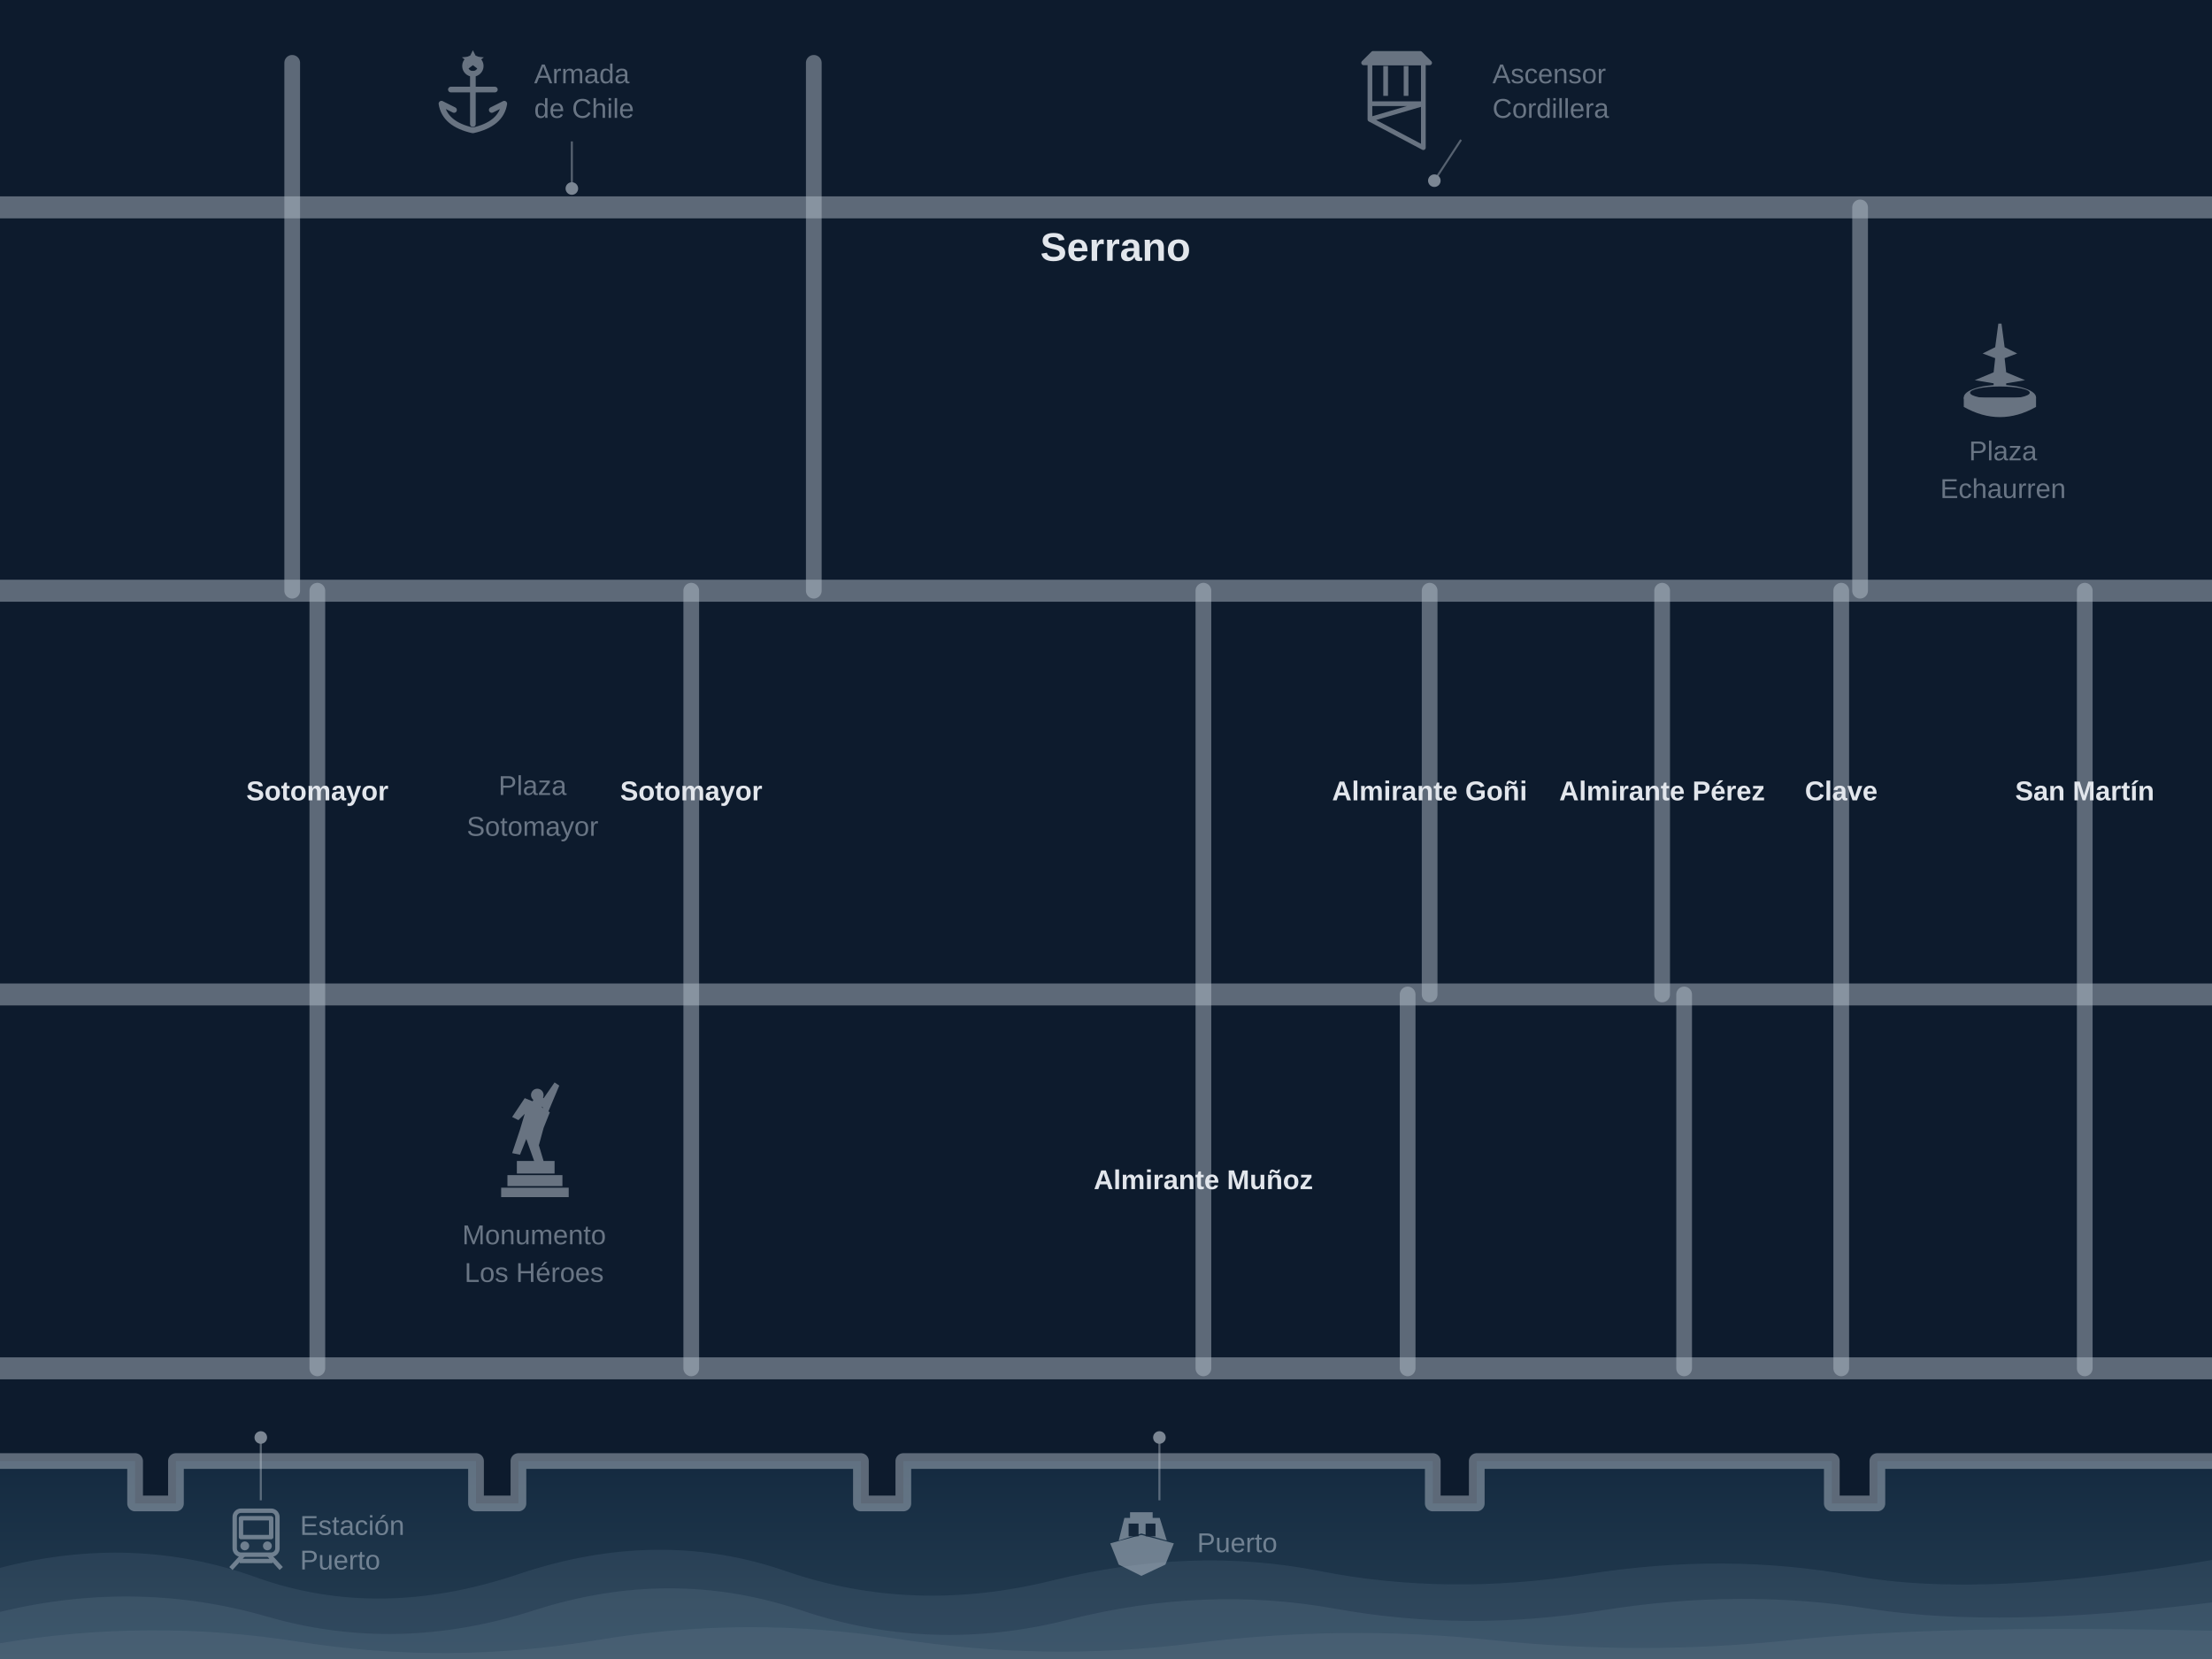
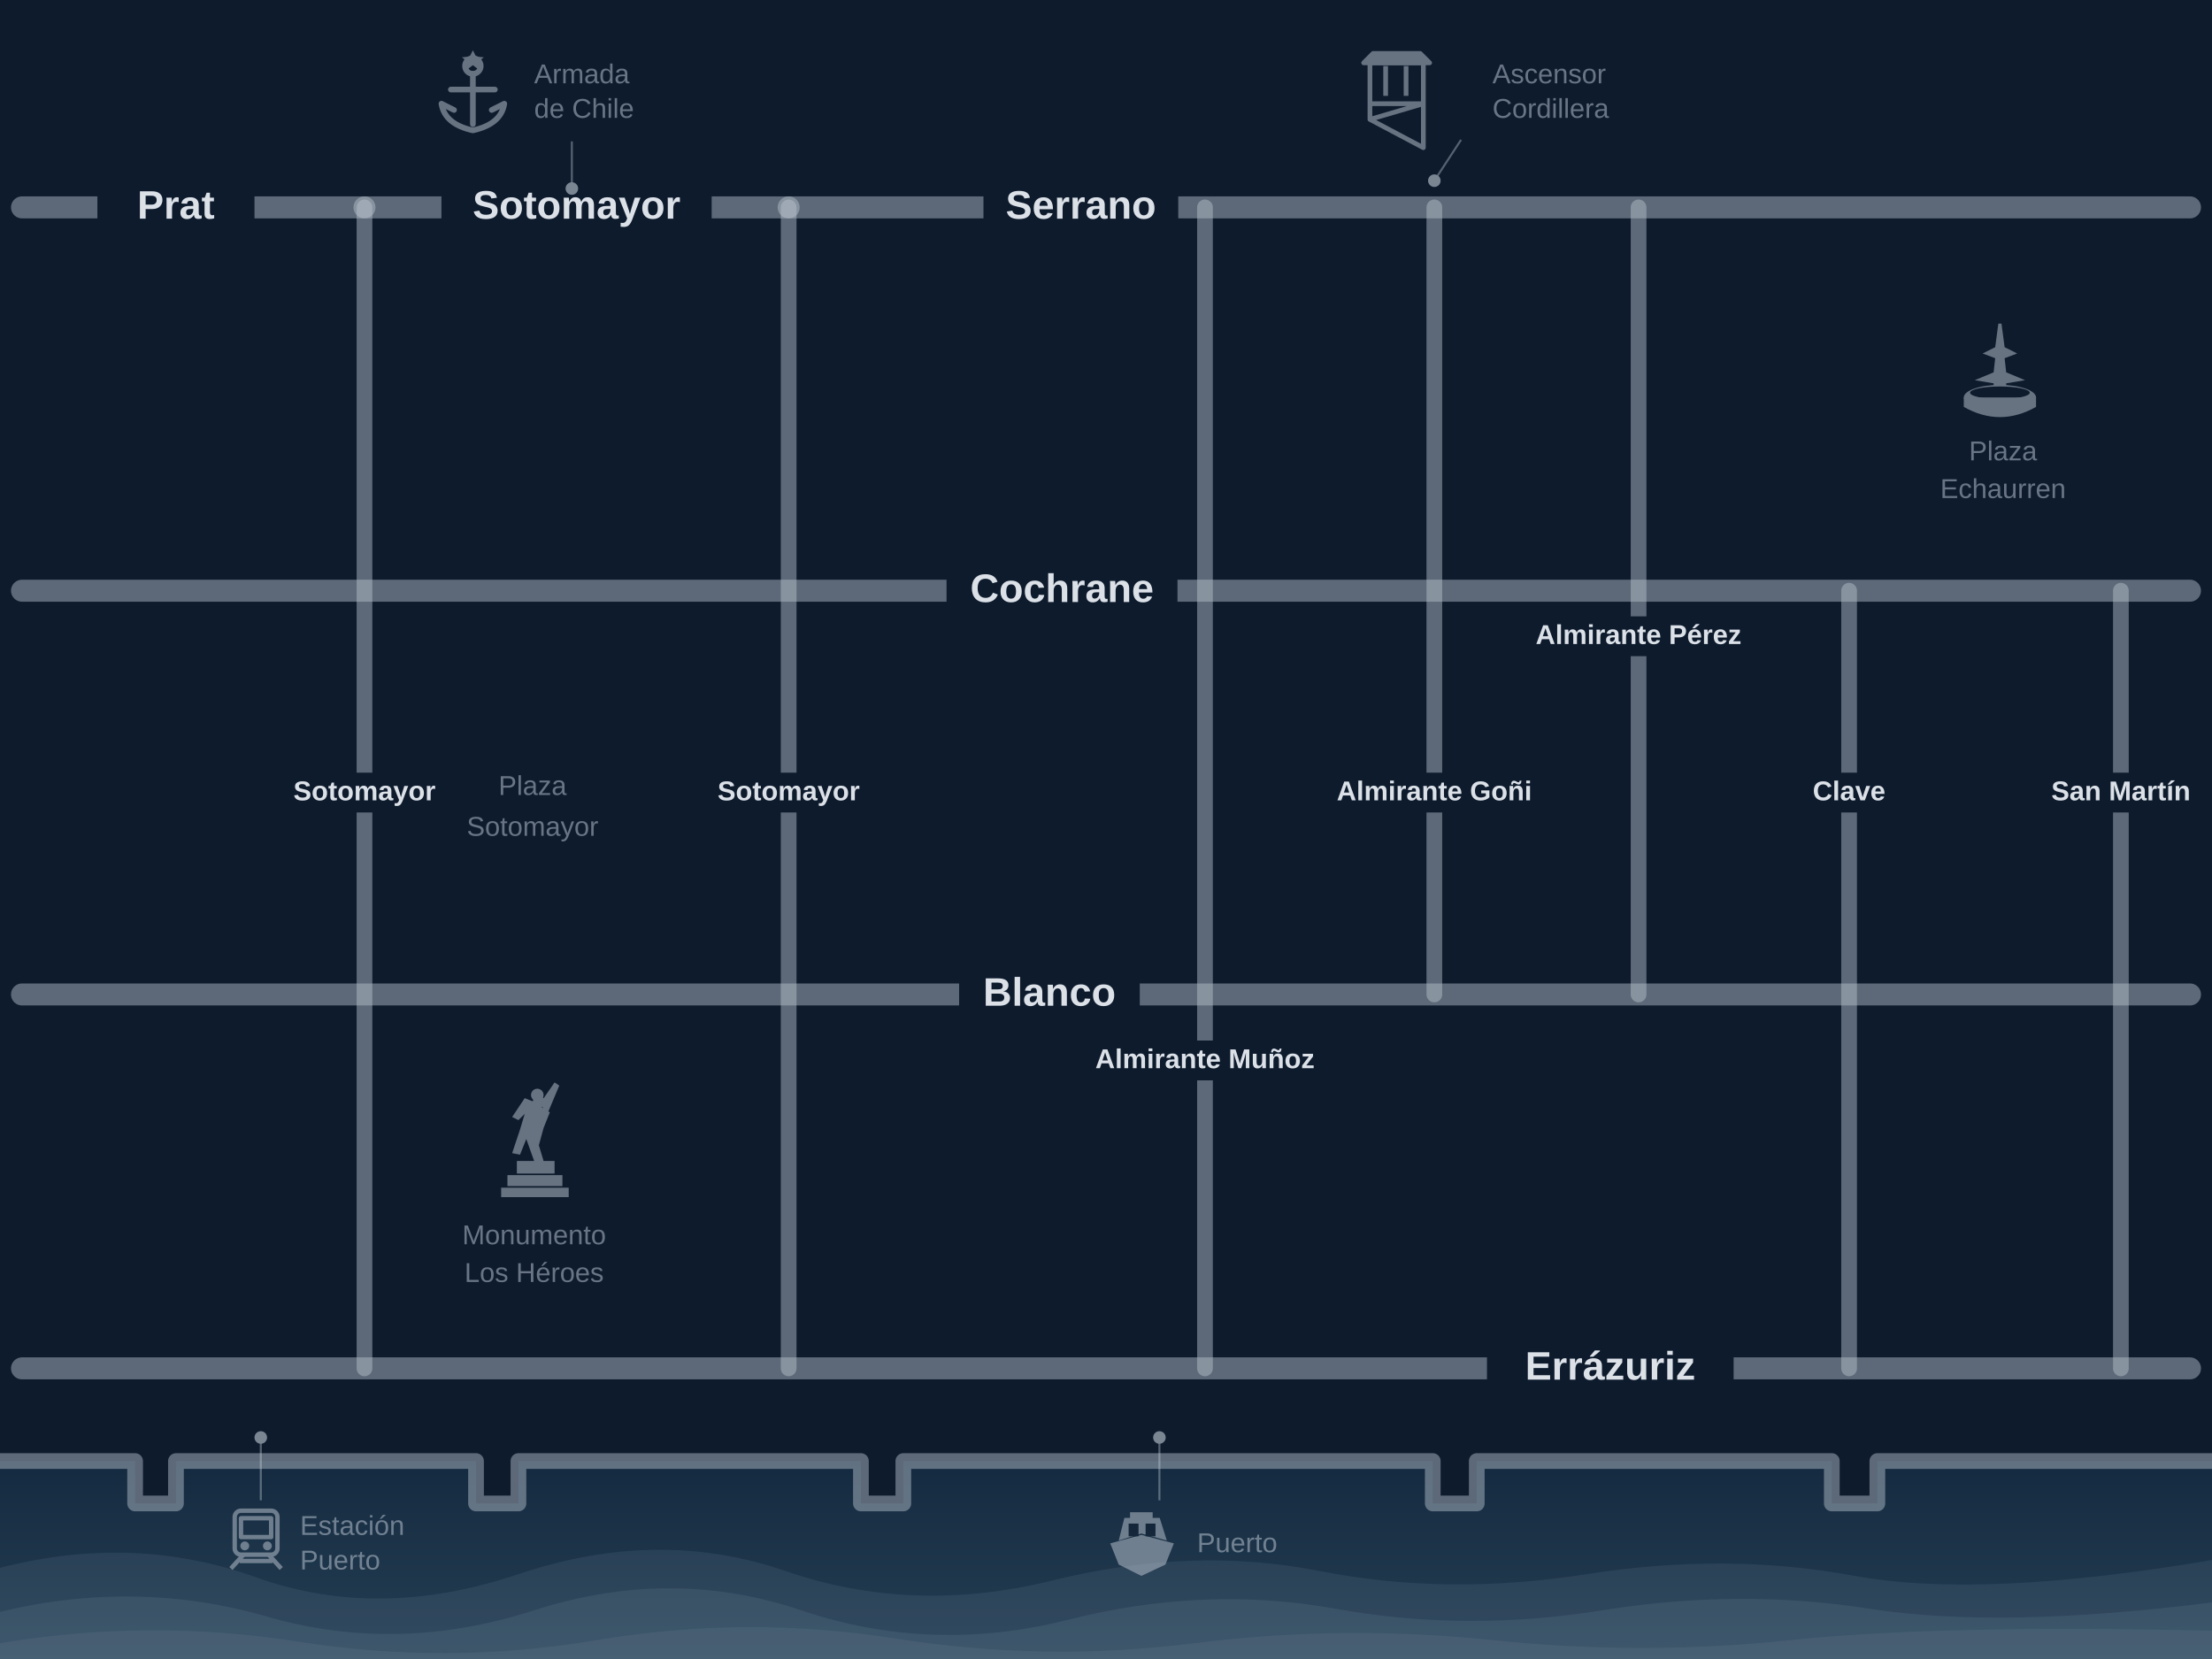
<svg xmlns="http://www.w3.org/2000/svg" viewBox="0 0 1408 1056" width="1408" height="1056">
  <defs>
    <linearGradient id="bg" x2="0" y2="1">
      <stop stop-color="#0d1b2d" />
      <stop offset="1" stop-color="#0b192b" />
    </linearGradient>
    <linearGradient id="sea" x2="0" y2="1">
      <stop stop-color="#142a40" />
      <stop offset="1" stop-color="#263f53" />
    </linearGradient>
    <style>
 .road{fill:none;stroke:#b8c1cd;stroke-opacity:.47;stroke-linejoin:round;stroke-linecap:round}
 .minor{stroke-width:10}.major{stroke-width:14}
 text{font-family:Arial,Helvetica,sans-serif;fill:#e2e6ec}
 .street{font-size:25.333px;font-weight:700;fill:#dce1e8;}
 .side{font-size:17.333px;font-weight:600;fill:#dce1e8;}
 .land{font-size:17.333px;font-weight:300;fill:#c4cedb;opacity:.59;} .land text{fill:#c4cedb;opacity:.85;font-weight:300;} .land use{opacity:.82;}
 .guide{fill:none;stroke:#c9d1da;stroke-opacity:.65;stroke-width:1.3}
 .symbol{fill:#c8d0da;stroke:none}
 </style>
    <g id="anchor" fill="none" stroke="#c8d0da" stroke-width="3.6" stroke-linecap="round" stroke-linejoin="round">
      <circle cx="25" cy="10" r="5" />
      <path d="M25 15V47M11 25H39M5 34Q7 47 25 51Q43 47 45 34M5 34L13 38M45 34L37 38" />
      <path fill="#c8d0da" stroke="none" d="M25 0l2 4 5 .5-4 3 1 5-4-3-4 3 1-5-4-3 5-.5z" />
    </g>
    <g id="lift" fill="none" stroke="#c8d0da" stroke-width="3" stroke-linejoin="round">
      <path d="M6 6H40V60L6 42Z M6 32H40M6 42L40 32M6 42L40 60M16 8V27M29 8V27" />
      <path fill="#c8d0da" d="M2 6L8 0H38L44 6Z" />
    </g>
    <g id="fountain" fill="#c8d0da">
      <path d="M23 0h2l2 15 8 4-8 3 1 9 12 5-12 2v8h-8v-8L8 36l12-5 1-9-8-3 8-4z" />
      <ellipse cx="24" cy="47" rx="23" ry="8" />
      <ellipse cx="24" cy="44" rx="19" ry="4" fill="#0d1b2d" />
      <path d="M1 47v6q23 13 46 0v-6z" />
    </g>
    <g id="monument" fill="#c8d0da">
      <path d="M8 64H43V71H8zM4 72H47V78H4zM14 55H38V63H14zM24 17l3-5 4 3-1 6 5 3-4 10-3 11 3 10h-6l-5-14-4 10-5-1 5-15 3-10-4 4-4-2 8-12zM29 18l9-13 3 2-8 19z" />
      <circle cx="27" cy="13" r="4" />
    </g>
    <g id="train" fill="none" stroke="#c8d0da" stroke-width="3.5" stroke-linejoin="round">
      <rect x="8" y="2" width="34" height="35" rx="5" />
      <path d="M13 8H37V23H13zM15 37L5 48M35 37L45 48M12 42H38" />
      <circle cx="16" cy="30" r="1.8" fill="#c8d0da" />
      <circle cx="34" cy="30" r="1.8" fill="#c8d0da" />
    </g>
    <g id="boat" fill="#c8d0da">
      <path d="M3 26L25 20 48 26 42 41 25 49 9 41zM9 24l4-16h25l5 16-18-5zM17 4h16v5H17z" />
      <path fill="#0d1b2d" d="M16 12h7v9h-7zM28 12h7v9h-7z" />
    </g>
+     <mask id="street-label-clearance" maskUnits="userSpaceOnUse" x="0" y="0" width="1408" height="1056">
+       <rect width="1408" height="1056" fill="white" />
+       <rect x="62" y="115.334" width="100" height="33.333" rx="5" fill="black" />
+       <rect x="281" y="115.334" width="172" height="33.333" rx="5" fill="black" />
+       <rect x="626" y="115.334" width="124" height="33.333" rx="5" fill="black" />
+       <rect x="602.5" y="359.334" width="147" height="33.333" rx="5" fill="black" />
+       <rect x="610.5" y="616.333" width="115" height="33.333" rx="5" fill="black" />
+       <rect x="946.5" y="854.333" width="157" height="33.333" rx="5" fill="black" />
+       <rect x="176" y="491.834" width="112" height="25.333" rx="5" fill="black" />
+       <rect x="446" y="491.834" width="112" height="25.333" rx="5" fill="black" />
+       <rect x="836" y="491.834" width="154" height="25.333" rx="5" fill="black" />
+       <rect x="963" y="392.334" width="160" height="25.333" rx="5" fill="black" />
+       <rect x="1142" y="491.834" width="70" height="25.333" rx="5" fill="black" />
+       <rect x="1292" y="491.834" width="116" height="25.333" rx="5" fill="black" />
+       <rect x="683" y="662.333" width="168" height="25.333" rx="5" fill="black" />
+     </mask>
  </defs>
  <rect width="1408" height="1056" fill="#0d1b2d" />
-   <g class="road major">
-     <path d="M0 132H1408 M0 376H1408 M0 633H1408 M0 871H1408" />
-   </g>
-   <g class="road minor">
-     <path d="M186 40V132V376 M518 40V376 M1184 132V376 M202 376V871 M440 376V871 M766 376V871 M910 376V633 M1058 376V633 M1172 376V871 M1327 376V871 M896 633V871 M1072 633V871" />
+   <g mask="url(#street-label-clearance)">
+     <line class="road major" x1="14" y1="132" x2="232" y2="132" stroke-linecap="round" />
+     <line class="road major" x1="232" y1="132" x2="502" y2="132" stroke-linecap="round" />
+     <line class="road major" x1="502" y1="132" x2="1394" y2="132" stroke-linecap="round" />
+     <line class="road major" x1="14" y1="376" x2="1394" y2="376" stroke-linecap="round" />
+     <line class="road major" x1="14" y1="633" x2="1394" y2="633" stroke-linecap="round" />
+     <line class="road major" x1="14" y1="871" x2="1394" y2="871" stroke-linecap="round" />
+     <line class="road minor" x1="232" y1="132" x2="232" y2="871" stroke-linecap="round" />
+     <line class="road minor" x1="502" y1="132" x2="502" y2="871" stroke-linecap="round" />
+     <line class="road minor" x1="767" y1="132" x2="767" y2="871" stroke-linecap="round" />
+     <line class="road minor" x1="913" y1="132" x2="913" y2="633" stroke-linecap="round" />
+     <line class="road minor" x1="1043" y1="132" x2="1043" y2="633" stroke-linecap="round" />
+     <line class="road minor" x1="1177" y1="376" x2="1177" y2="871" stroke-linecap="round" />
+     <line class="road minor" x1="1350" y1="376" x2="1350" y2="871" stroke-linecap="round" />
  </g>
  <path fill="url(#sea)" d="M0 930H86V957H112V930H303V957H330V930H548V957H575V930H912V957H940V930H1166V957H1195V930H1408V1056H0Z" />
  <path class="road minor" d="M0 930H86V957H112V930H303V957H330V930H548V957H575V930H912V957H940V930H1166V957H1195V930H1408" stroke-width="6" />
  <path fill="#829bb2" opacity=".13" d="M0 998Q85 976 163 1004T330 1002T500 1000T670 1006T840 1000T1010 1002T1180 1003T1408 993V1056H0Z" />
  <path fill="#9aafc2" opacity=".12" d="M0 1026Q87 1005 170 1029T340 1025T510 1025T680 1031T850 1024T1020 1025T1190 1024T1408 1020V1056H0Z" />
  <path fill="#b0bfcd" opacity=".09" d="M0 1046Q95 1030 190 1045T380 1044T570 1043T760 1046T950 1044T1140 1044T1408 1038V1056H0Z" />
-   <g class="street" text-anchor="middle">
-     <text x="710" y="166">Serrano</text>
-   </g>
-   <g class="side" text-anchor="middle" dominant-baseline="middle">
-     <text x="202" y="504.5">Sotomayor</text>
-     <text x="440" y="504.5">Sotomayor</text>
-     <text x="910" y="504.5">Almirante Goñi</text>
-     <text x="1058" y="504.5">Almirante Pérez</text>
-     <text x="766" y="752">Almirante Muñoz</text>
-     <text x="1172" y="504.5">Clave</text>
-     <text x="1327" y="504.5">San Martín</text>
+   <g text-anchor="middle" dominant-baseline="middle">
+     <text class="street" x="112" y="132">Prat</text>
+     <text class="street" x="367" y="132">Sotomayor</text>
+     <text class="street" x="688" y="132">Serrano</text>
+     <text class="street" x="676" y="376">Cochrane</text>
+     <text class="street" x="668" y="633">Blanco</text>
+     <text class="street" x="1025" y="871">Errázuriz</text>
+     <text class="side" x="232" y="504.5">Sotomayor</text>
+     <text class="side" x="502" y="504.5">Sotomayor</text>
+     <text class="side" x="913" y="504.5">Almirante Goñi</text>
+     <text class="side" x="1043" y="405">Almirante Pérez</text>
+     <text class="side" x="1177" y="504.5">Clave</text>
+     <text class="side" x="1350" y="504.5">San Martín</text>
+     <text class="side" x="767" y="675">Almirante Muñoz</text>
  </g>
  <g class="land">
    <use href="#anchor" x="276" y="32" />
    <text x="340" y="53">Armada</text>
    <text x="340" y="75">de Chile</text>
    <path class="guide" d="M364 90V118" />
    <circle cx="364" cy="120" r="4" fill="#c8d0da" />
    <use href="#lift" x="866" y="34" />
    <text x="950" y="53">Ascensor</text>
    <text x="950" y="75">Cordillera</text>
    <path class="guide" d="M930 89L913 115" />
    <circle cx="913" cy="115" r="4" fill="#c8d0da" />
    <use href="#fountain" x="1249" y="206" />
    <text x="1275" y="293" text-anchor="middle">Plaza</text>
    <text x="1275" y="317" text-anchor="middle">Echaurren</text>
    <text x="339" y="506" text-anchor="middle">Plaza</text>
    <text x="339" y="532" text-anchor="middle">Sotomayor</text>
    <use href="#monument" x="315" y="684" />
    <text x="340" y="792" text-anchor="middle">Monumento</text>
    <text x="340" y="816" text-anchor="middle">Los Héroes</text>
    <path class="guide" d="M166 915V955" />
    <circle cx="166" cy="915" r="4" fill="#c8d0da" />
    <use href="#train" transform="translate(143 960) scale(.8)" />
    <text x="191" y="977">Estación</text>
    <text x="191" y="999">Puerto</text>
    <path class="guide" d="M738 915V955" />
    <circle cx="738" cy="915" r="4" fill="#c8d0da" />
    <use href="#boat" transform="translate(704 959) scale(.9)" />
    <text x="762" y="988">Puerto</text>
  </g>
</svg>
